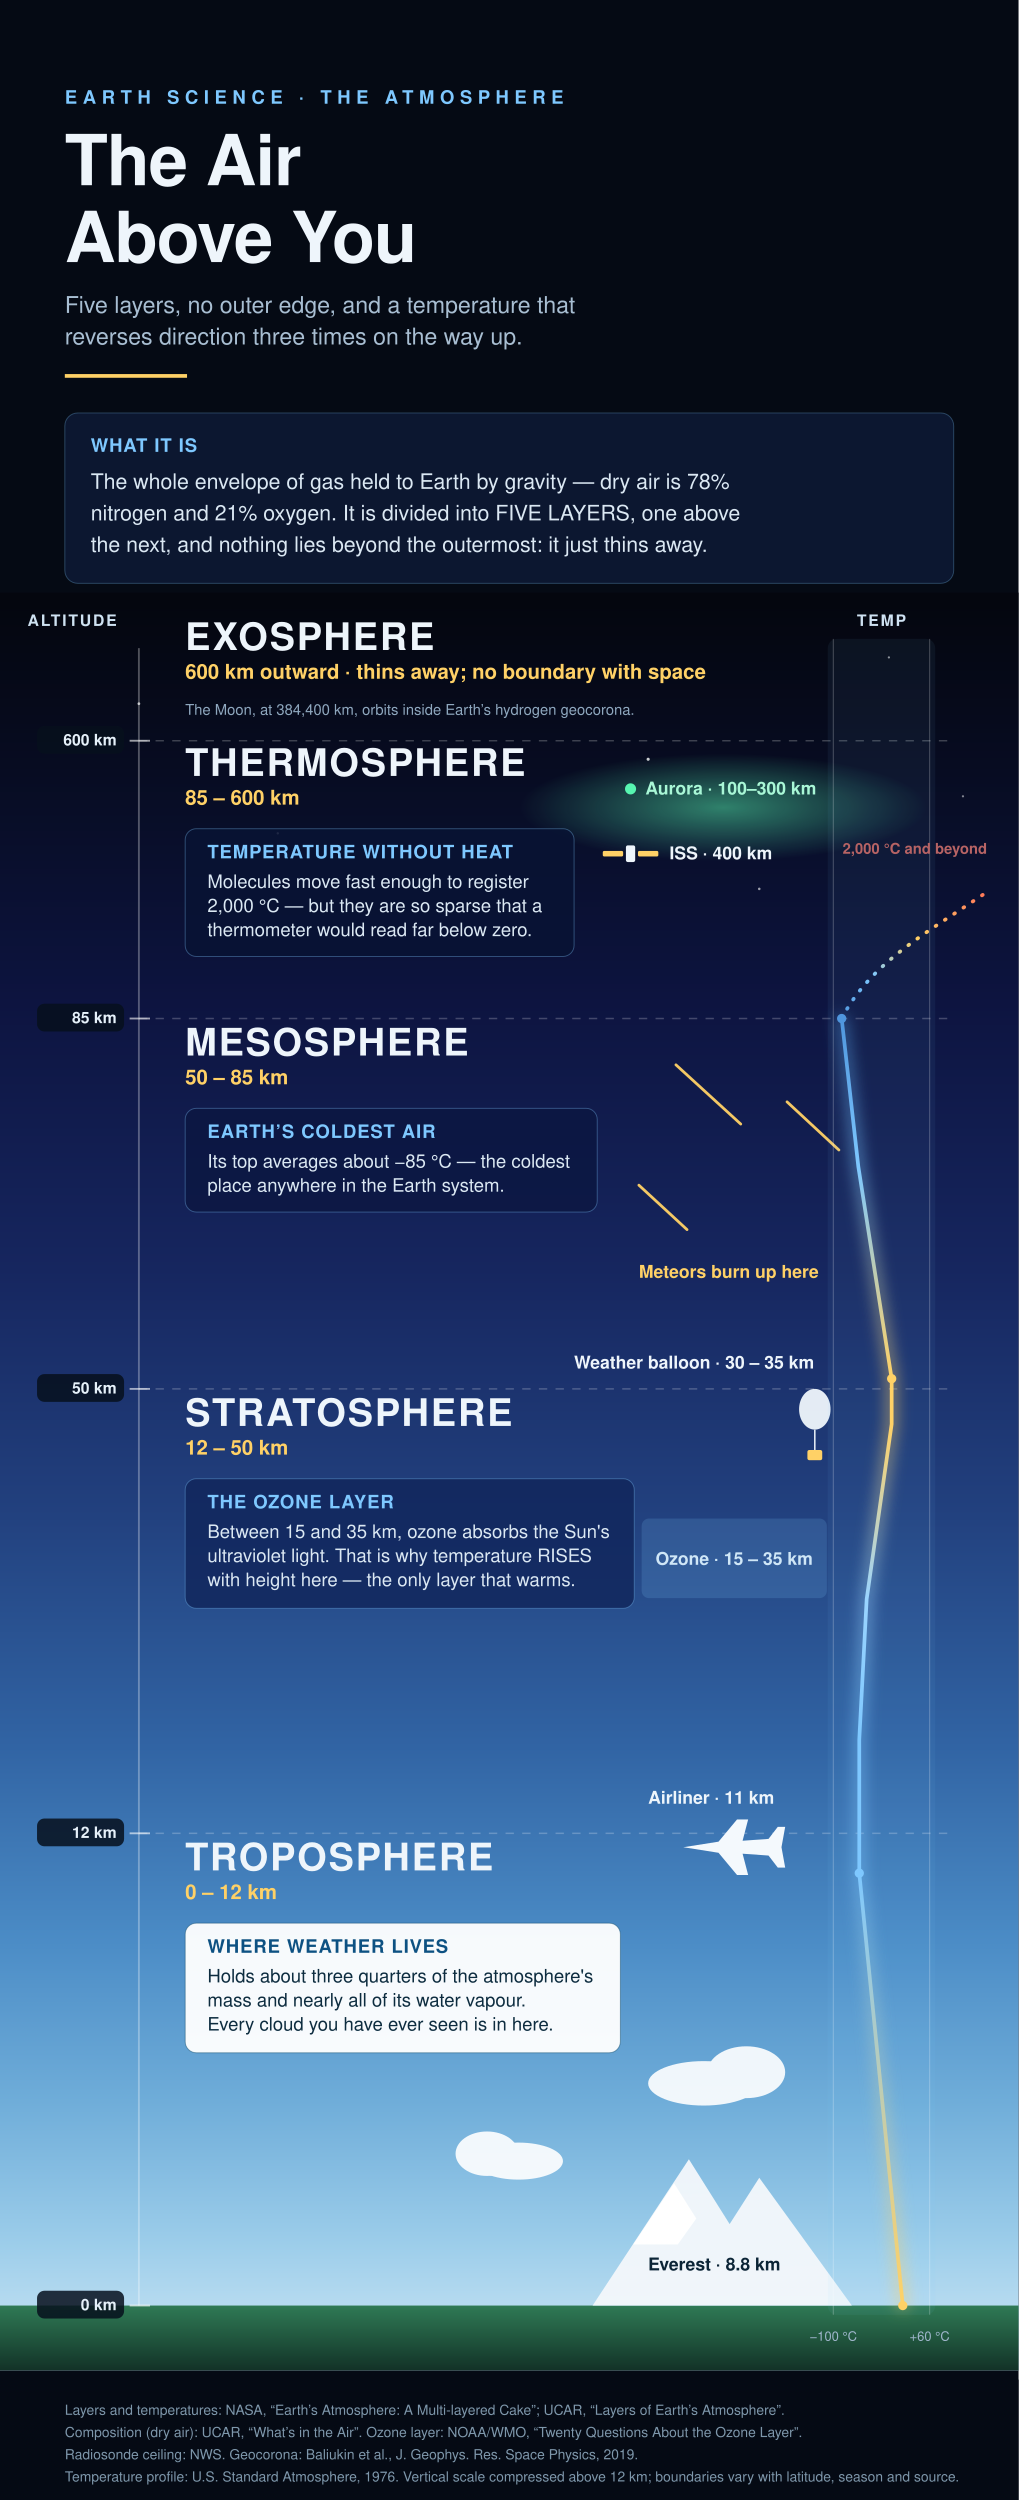
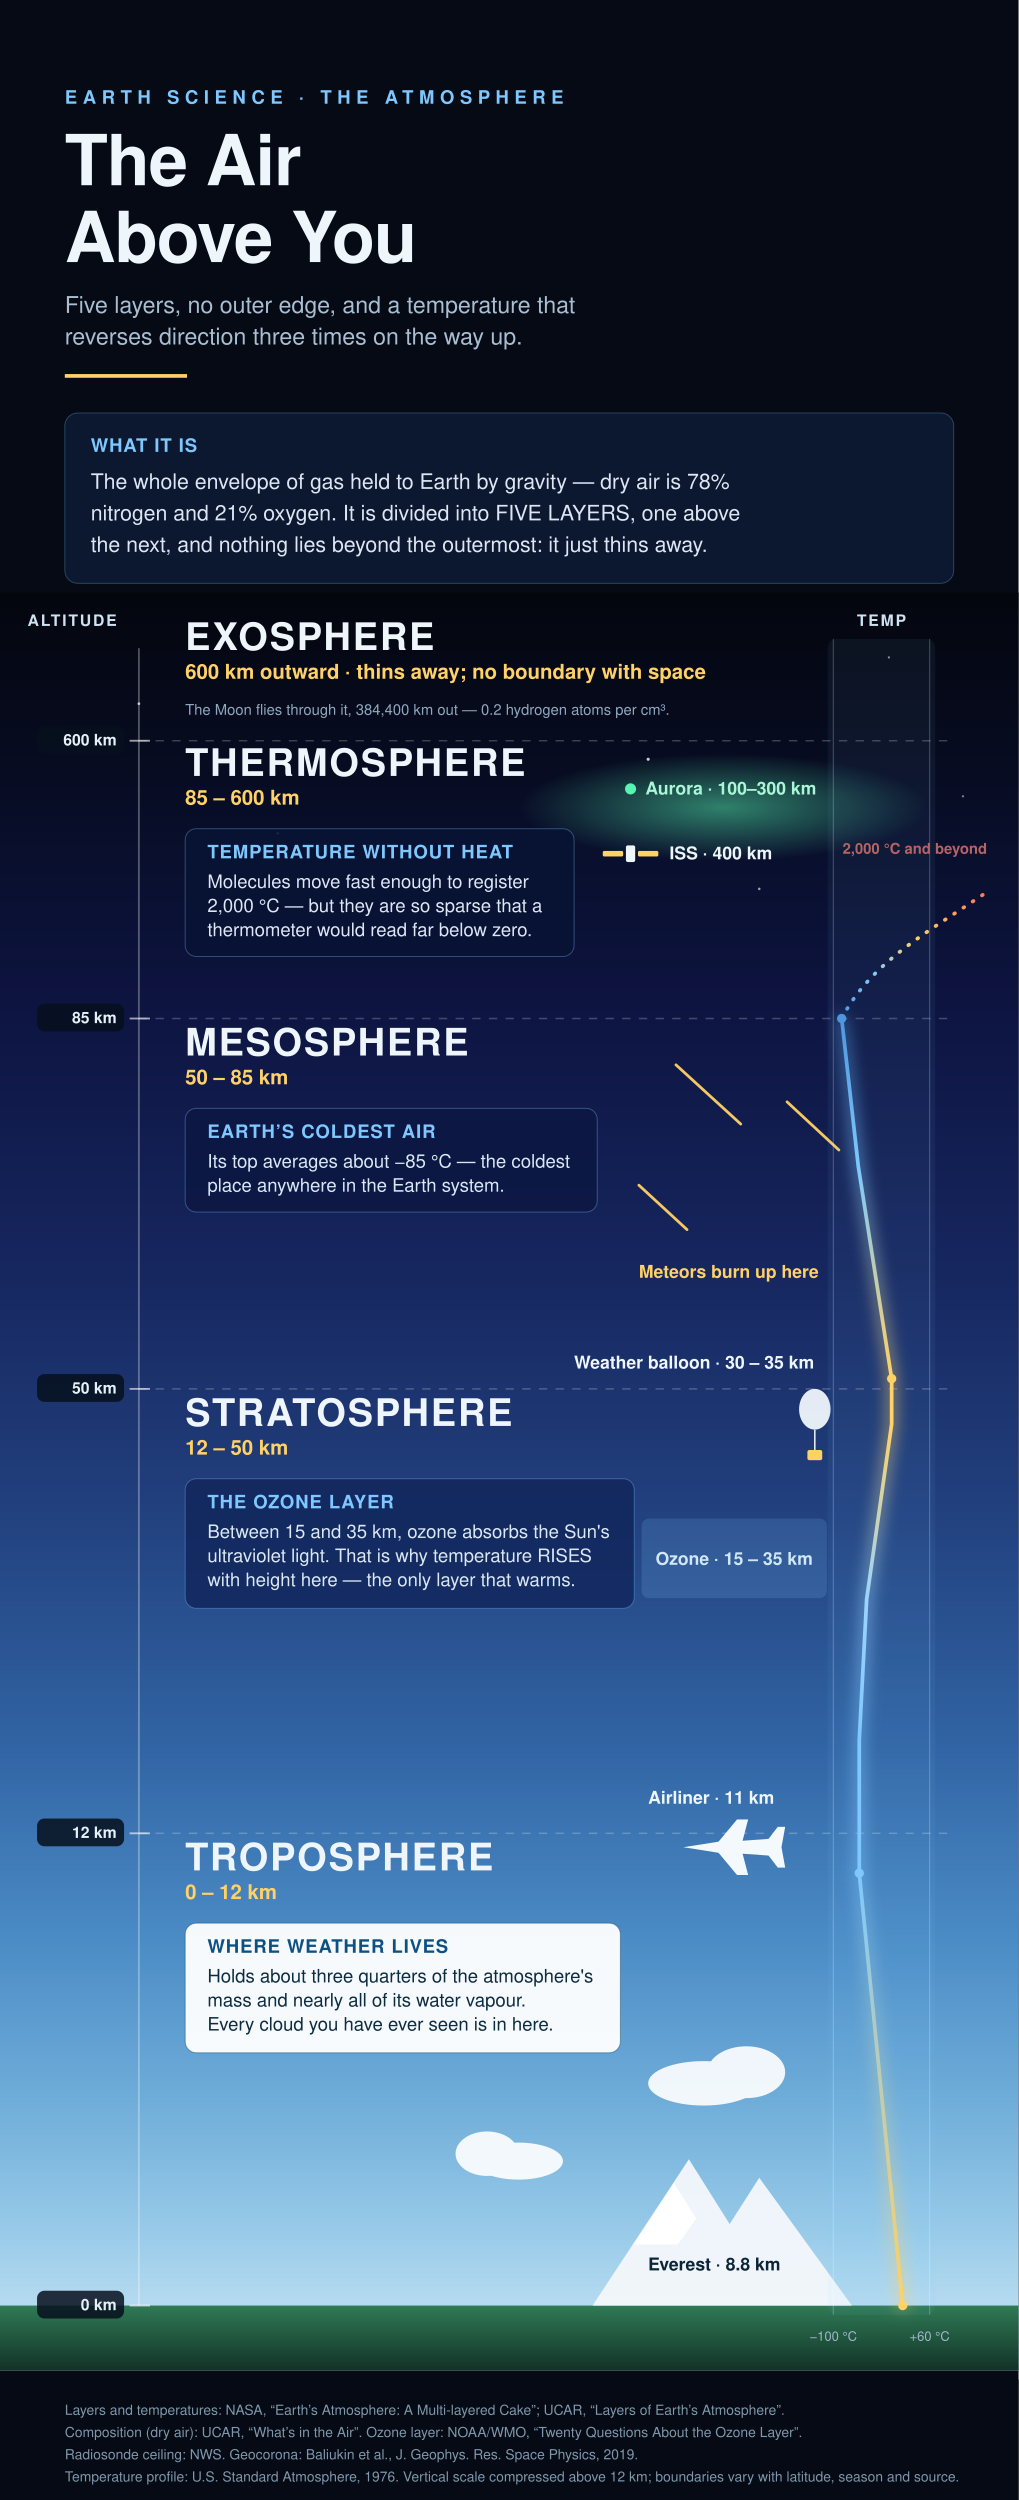
<svg xmlns="http://www.w3.org/2000/svg" width="1100" height="2700" viewBox="0 0 1100 2700">
  <defs>
    <linearGradient id="sky" x1="0" y1="0" x2="0" y2="1">
      <stop offset="0" stop-color="#04060e" />
      <stop offset="0.1" stop-color="#070c22" />
      <stop offset="0.23" stop-color="#0d1440" />
      <stop offset="0.38" stop-color="#16265f" />
      <stop offset="0.52" stop-color="#22417f" />
      <stop offset="0.65" stop-color="#3164a4" />
      <stop offset="0.76" stop-color="#4b8cc6" />
      <stop offset="0.85" stop-color="#6fadd9" />
      <stop offset="0.93" stop-color="#9ccdea" />
      <stop offset="1" stop-color="#cfe8f6" />
    </linearGradient>
    <linearGradient id="ground" x1="0" y1="0" x2="0" y2="1">
      <stop offset="0" stop-color="#2f7a55" />
      <stop offset="1" stop-color="#123227" />
    </linearGradient>
    <radialGradient id="aurora" cx="0.5" cy="0.5" r="0.5">
      <stop offset="0" stop-color="#57f5b0" stop-opacity="0.5" />
      <stop offset="1" stop-color="#57f5b0" stop-opacity="0" />
    </radialGradient>
    <linearGradient id="prof" x1="0" y1="1" x2="0" y2="0">
      <stop offset="0" stop-color="#ffd166" />
      <stop offset="0.336" stop-color="#7ec8ff" />
      <stop offset="0.44" stop-color="#7ec8ff" />
      <stop offset="0.549" stop-color="#9ad4ff" />
      <stop offset="0.685" stop-color="#ffd166" />
      <stop offset="0.72" stop-color="#ffd166" />
      <stop offset="0.885" stop-color="#7ec8ff" />
      <stop offset="1" stop-color="#4f96dd" />
    </linearGradient>
    <linearGradient id="profhot" x1="0" y1="1" x2="1" y2="0">
      <stop offset="0" stop-color="#4f96dd" />
      <stop offset="0.28" stop-color="#7ec8ff" />
      <stop offset="0.58" stop-color="#ffd166" />
      <stop offset="1" stop-color="#ff7a59" />
    </linearGradient>
    <filter id="soft" x="-60%" y="-60%" width="220%" height="220%">
      <feGaussianBlur stdDeviation="8" />
    </filter>
    <style>
      text { font-family:"Helvetica Neue", Helvetica, Arial, sans-serif; fill:#eef5fb; }
      .kicker  { font-size:20px; letter-spacing:6px; fill:#7ec8ff; font-weight:700; }
      .title   { font-size:76px; font-weight:800; letter-spacing:-1px; }
      .sub     { font-size:25px; fill:#a8bed2; }
      .sect    { font-size:32px; font-weight:800; letter-spacing:2px; }
      .layer   { font-size:41px; font-weight:800; letter-spacing:2px; }
      .alt     { font-size:22px; font-weight:700; fill:#ffd166; }
      .fact    { font-size:20px; fill:#dbe8f3; }
      .facthd  { font-size:20px; font-weight:800; letter-spacing:1px; }
      .lede    { font-size:23px; fill:#dbe8f3; }
      .axis    { font-size:17px; font-weight:700; fill:#e6f1fa; }
      .caxis   { font-size:17px; fill:#9fb6cc; }
      .obj     { font-size:19px; font-weight:600; }
      .small   { font-size:16px; fill:#8fa8bf; }
      .cite    { font-size:15px; fill:#7e97ab; }
      .tempnum { font-size:18px; font-weight:700; }
    </style>
  </defs>
  <rect width="1100" height="2700" fill="#050a14" />
  <rect y="640" width="1100" height="1920" fill="url(#sky)" />
  <rect y="2490" width="1100" height="70" fill="url(#ground)" />
  <g fill="#ffffff">
    <circle cx="150" cy="760" r="1.5" opacity=".7" />
    <circle cx="420" cy="700" r="1.1" opacity=".5" />
    <circle cx="700" cy="820" r="1.7" opacity=".8" />
    <circle cx="960" cy="710" r="1.2" opacity=".55" />
    <circle cx="300" cy="900" r="1.3" opacity=".5" />
    <circle cx="820" cy="960" r="1.4" opacity=".6" />
    <circle cx="1040" cy="860" r="1.2" opacity=".5" />
    <circle cx="560" cy="1010" r="1.1" opacity=".45" />
  </g>
  <text class="kicker" x="70" y="112" style="white-space: pre;">EARTH SCIENCE · THE ATMOSPHERE</text>
  <text class="title" x="70" y="200" style="white-space: pre;">The Air</text>
  <text class="title" x="70" y="283" style="white-space: pre;">Above You</text>
  <text class="sub" x="70" y="338" style="white-space: pre;">Five layers, no outer edge, and a temperature that</text>
  <text class="sub" x="70" y="372" style="white-space: pre;">reverses direction three times on the way up.</text>
  <rect x="70" y="404" width="132" height="4" fill="#ffd166" />
  <g>
    <rect x="70" y="446" width="960" height="184" rx="14" fill="#0c1730" stroke="#7ec8ff" stroke-opacity=".3" />
    <text class="facthd" x="98" y="488" style="fill: rgb(126, 200, 255); white-space: pre;">WHAT IT IS</text>
    <text class="lede" x="98" y="528" style="white-space: pre;">The whole envelope of gas held to Earth by gravity — dry air is 78%</text>
    <text class="lede" x="98" y="562" style="white-space: pre;">nitrogen and 21% oxygen. It is divided into FIVE LAYERS, one above</text>
    <text class="lede" x="98" y="596" style="white-space: pre;">the next, and nothing lies beyond the outermost: it just thins away.</text>
  </g>
  <line x1="150" y1="700" x2="150" y2="2490" stroke="#ffffff" stroke-opacity=".3" stroke-width="2" />
  <g>
    <g>
      <line x1="140" y1="2490" x2="162" y2="2490" stroke="#fff" stroke-opacity=".6" stroke-width="2" />
      <rect x="40" y="2474" width="94" height="30" rx="8" fill="#06101d" fill-opacity=".85" />
      <text class="axis" x="126" y="2495" text-anchor="end" style="white-space: pre;">0 km</text>
    </g>
    <g>
      <line x1="140" y1="1980" x2="162" y2="1980" stroke="#fff" stroke-opacity=".6" stroke-width="2" />
      <rect x="40" y="1964" width="94" height="30" rx="8" fill="#06101d" fill-opacity=".85" />
      <text class="axis" x="126" y="1985" text-anchor="end" style="white-space: pre;">12 km</text>
    </g>
    <g>
      <line x1="140" y1="1500" x2="162" y2="1500" stroke="#fff" stroke-opacity=".6" stroke-width="2" />
      <rect x="40" y="1484" width="94" height="30" rx="8" fill="#06101d" fill-opacity=".85" />
      <text class="axis" x="126" y="1505" text-anchor="end" style="white-space: pre;">50 km</text>
    </g>
    <g>
      <line x1="140" y1="1100" x2="162" y2="1100" stroke="#fff" stroke-opacity=".6" stroke-width="2" />
      <rect x="40" y="1084" width="94" height="30" rx="8" fill="#06101d" fill-opacity=".85" />
      <text class="axis" x="126" y="1105" text-anchor="end" style="white-space: pre;">85 km</text>
    </g>
    <g>
      <line x1="140" y1="800" x2="162" y2="800" stroke="#fff" stroke-opacity=".6" stroke-width="2" />
      <rect x="40" y="784" width="94" height="30" rx="8" fill="#06101d" fill-opacity=".85" />
      <text class="axis" x="126" y="805" text-anchor="end" style="white-space: pre;">600 km</text>
    </g>
  </g>
  <text class="caxis" x="126" y="676" text-anchor="end" style="fill: rgb(207, 226, 242); font-weight: 700; letter-spacing: 2px; white-space: pre;">ALTITUDE</text>
  <g stroke="#ffffff" stroke-opacity=".22" stroke-dasharray="9 9" stroke-width="1.6">
    <line x1="150" y1="1980" x2="1030" y2="1980" />
    <line x1="150" y1="1500" x2="1030" y2="1500" />
    <line x1="150" y1="1100" x2="1030" y2="1100" />
    <line x1="150" y1="800" x2="1030" y2="800" />
  </g>
  <text class="layer" x="200" y="702" style="white-space: pre;">EXOSPHERE</text>
  <text class="alt" x="200" y="733" style="white-space: pre;">600 km outward · thins away; no boundary with space</text>
-   <text class="small" x="200" y="772" style="white-space: pre;">The Moon, at 384,400 km, orbits inside Earth’s hydrogen geocorona.</text>
+   <text class="small" x="200" y="772" style="white-space: pre;">The Moon flies through it, 384,400 km out — 0.2 hydrogen atoms per cm³.</text>
  <ellipse cx="781" cy="872" rx="220" ry="58" fill="url(#aurora)" />
  <text class="layer" x="200" y="838" style="white-space: pre;">THERMOSPHERE</text>
  <text class="alt" x="200" y="869" style="white-space: pre;">85 – 600 km</text>
  <g>
    <rect x="200" y="895" width="420" height="138" rx="12" fill="#081334" fill-opacity=".82" stroke="#7ec8ff" stroke-opacity=".35" />
    <text class="facthd" x="224" y="927" style="fill: rgb(126, 200, 255); white-space: pre;">TEMPERATURE WITHOUT HEAT</text>
    <text class="fact" x="224" y="959" style="white-space: pre;">Molecules move fast enough to register</text>
    <text class="fact" x="224" y="985" style="white-space: pre;">2,000 °C — but they are so sparse that a</text>
    <text class="fact" x="224" y="1011" style="white-space: pre;">thermometer would read far below zero.</text>
  </g>
  <g transform="matrix(1, 0, 0, 1, -19, -8)">
    <circle cx="700" cy="860" r="6" fill="#57f5b0" />
    <text class="obj" x="716" y="866" style="fill: rgb(169, 247, 214); white-space: pre;">Aurora · 100–300 km</text>
    <g transform="translate(700,930)">
      <rect x="-5" y="-9" width="10" height="18" rx="2" fill="#eef5fb" />
      <rect x="-30" y="-3" width="22" height="6" rx="1.5" fill="#ffd166" />
      <rect x="8" y="-3" width="22" height="6" rx="1.5" fill="#ffd166" />
    </g>
    <text class="obj" x="742" y="936" style="white-space: pre;">ISS · 400 km</text>
  </g>
  <text class="layer" x="200" y="1140" style="white-space: pre;">MESOSPHERE</text>
  <text class="alt" x="200" y="1171" style="white-space: pre;">50 – 85 km</text>
  <g>
    <rect x="200" y="1197" width="445" height="112" rx="12" fill="#0b1741" fill-opacity=".82" stroke="#7ec8ff" stroke-opacity=".35" />
    <text class="facthd" x="224" y="1229" style="fill: rgb(126, 200, 255); white-space: pre;">EARTH’S COLDEST AIR</text>
    <text class="fact" x="224" y="1261" style="white-space: pre;">Its top averages about −85 °C — the coldest</text>
    <text class="fact" x="224" y="1287" style="white-space: pre;">place anywhere in the Earth system.</text>
  </g>
  <g stroke="#ffd166" stroke-width="3" stroke-linecap="round" opacity=".95">
    <line x1="730" y1="1150" x2="800" y2="1214" />
    <line x1="850" y1="1190" x2="906" y2="1242" />
    <line x1="690" y1="1280" x2="742" y2="1328" />
  </g>
  <text class="obj" x="690" y="1380" style="fill: rgb(255, 209, 102); white-space: pre;">Meteors burn up here</text>
  <text class="layer" x="200" y="1540" style="white-space: pre;">STRATOSPHERE</text>
  <text class="alt" x="200" y="1571" style="white-space: pre;">12 – 50 km</text>
  <g>
    <rect x="200" y="1597" width="485" height="140" rx="12" fill="#10255a" fill-opacity=".82" stroke="#7ec8ff" stroke-opacity=".35" />
    <text class="facthd" x="224" y="1629" style="fill: rgb(126, 200, 255); white-space: pre;">THE OZONE LAYER</text>
    <text class="fact" x="224" y="1661" style="white-space: pre;">Between 15 and 35 km, ozone absorbs the Sun's</text>
    <text class="fact" x="224" y="1687" style="white-space: pre;">ultraviolet light. That is why temperature RISES</text>
    <text class="fact" x="224" y="1713" style="white-space: pre;">with height here — the only layer that warms.</text>
  </g>
  <rect x="693" y="1640" width="200" height="86" rx="8" fill="#7ec8ff" fill-opacity=".16" />
  <text class="obj" x="708" y="1690" style="fill: rgb(207, 231, 247); white-space: pre; font-size: 19px;">Ozone · 15 – 35 km</text>
  <g>
    <ellipse cx="880" cy="1522" rx="17" ry="22" fill="#eef5fb" opacity=".95" />
    <line x1="880" y1="1544" x2="880" y2="1566" stroke="#eef5fb" stroke-width="1.6" />
    <rect x="872" y="1566" width="16" height="11" rx="2" fill="#ffd166" />
    <text class="obj" x="620" y="1478" style="white-space: pre;">Weather balloon · 30 – 35 km</text>
  </g>
  <text class="layer" x="200" y="2020" style="white-space: pre;">TROPOSPHERE</text>
  <text class="alt" x="200" y="2051" style="white-space: pre;">0 – 12 km</text>
  <g>
    <rect x="200" y="2077" width="470" height="140" rx="12" fill="#ffffff" fill-opacity=".95" stroke="#0f4a6b" stroke-opacity=".5" />
    <text class="facthd" x="224" y="2109" style="fill: rgb(13, 81, 130); white-space: pre;">WHERE WEATHER LIVES</text>
    <text class="fact" x="224" y="2141" style="fill: rgb(13, 44, 63); white-space: pre;">Holds about three quarters of the atmosphere's</text>
    <text class="fact" x="224" y="2167" style="fill: rgb(13, 44, 63); white-space: pre;">mass and nearly all of its water vapour.</text>
    <text class="fact" x="224" y="2193" style="fill: rgb(13, 44, 63); white-space: pre;">Every cloud you have ever seen is in here.</text>
  </g>
  <g fill="#ffffff" opacity=".9">
    <ellipse cx="760" cy="2250" rx="60" ry="24" />
    <ellipse cx="806" cy="2238" rx="42" ry="28" />
    <ellipse cx="560" cy="2334" rx="48" ry="20" />
    <ellipse cx="526" cy="2326" rx="34" ry="24" />
  </g>
  <g>
    <g transform="translate(790,1995)">
      <path d="M -52 0 L -14 -6 L 6 -30 L 18 -30 L 12 -7 L 40 -9 L 50 -22 L 58 -22 L 54 0 L 58 22 L 50 22 L 40 9 L 12 7 L 18 30 L 6 30 L -14 6 Z" fill="#f4f9fd" />
    </g>
    <text class="obj" x="700" y="1948" style="white-space: pre;">Airliner · 11 km</text>
    <path d="M 640 2490 l 104 -158 l 44 70 l 32 -50 l 100 138 z" fill="#f2f7fb" opacity=".96" />
    <path d="M 684 2424 l 44 -66 l 24 38 l -20 28 z" fill="#ffffff" />
    <text class="obj" x="700" y="2452" style="fill: rgb(11, 36, 54); white-space: pre;">Everest · 8.8 km</text>
  </g>
  <rect x="894" y="690" width="116" height="1810" rx="10" fill="#7ec8ff" fill-opacity=".06" />
  <text class="caxis" x="952" y="676" text-anchor="middle" style="fill: rgb(207, 226, 242); font-weight: 700; letter-spacing: 2px; white-space: pre;">TEMP</text>
  <g stroke="#ffffff" stroke-opacity=".22" stroke-width="1.2">
    <line x1="900" y1="2500" x2="900" y2="690" />
    <line x1="1004" y1="2500" x2="1004" y2="690" />
  </g>
  <text class="caxis" x="900" y="2528" text-anchor="middle" style="font-size: 14px; white-space: pre;">−100 °C</text>
  <text class="caxis" x="1004" y="2528" text-anchor="middle" style="font-size: 14px; white-space: pre;">+60 °C</text>
  <path d="M 975 2490 L 928 2023 L 928 1879 L 936 1727 L 963 1538 L 963 1489 L 927 1260 L 909 1100" fill="none" stroke="url(#prof)" stroke-width="8" stroke-linejoin="round" stroke-linecap="round" filter="url(#soft)" opacity=".75" />
  <path d="M 975 2490 L 928 2023 L 928 1879 L 936 1727 L 963 1538 L 963 1489 L 927 1260 L 909 1100" fill="none" stroke="url(#prof)" stroke-width="4" stroke-linejoin="round" stroke-linecap="round" />
  <path d="M 909 1100 C 940 1040, 1000 1008, 1062 966" fill="none" stroke="url(#profhot)" stroke-width="4" stroke-linecap="round" stroke-dasharray="1 11" />
  <text class="tempnum" x="1066" y="922" text-anchor="end" style="fill: rgb(183, 99, 100); font-size: 16px; white-space: pre;">2,000 °C and beyond</text>
  <g>
    <circle cx="975" cy="2490" r="5" fill="#ffd166" />
    <circle cx="928" cy="2023" r="5" fill="#7ec8ff" />
    <circle cx="963" cy="1489" r="5" fill="#ffd166" />
    <circle cx="909" cy="1100" r="5" fill="#4f96dd" />
  </g>
  <rect y="2570" width="1100" height="130" fill="#050a14" />
  <text class="cite" x="70" y="2608" style="white-space: pre;">Layers and temperatures: NASA, “Earth’s Atmosphere: A Multi-layered Cake”; UCAR, “Layers of Earth’s Atmosphere”.</text>
  <text class="cite" x="70" y="2632" style="white-space: pre;">Composition (dry air): UCAR, “What’s in the Air”. Ozone layer: NOAA/WMO, “Twenty Questions About the Ozone Layer”.</text>
  <text class="cite" x="70" y="2656" style="white-space: pre;">Radiosonde ceiling: NWS. Geocorona: Baliukin et al., J. Geophys. Res. Space Physics, 2019.</text>
  <text class="cite" x="70" y="2680" style="white-space: pre;">Temperature profile: U.S. Standard Atmosphere, 1976. Vertical scale compressed above 12 km; boundaries vary with latitude, season and source.</text>
</svg>
